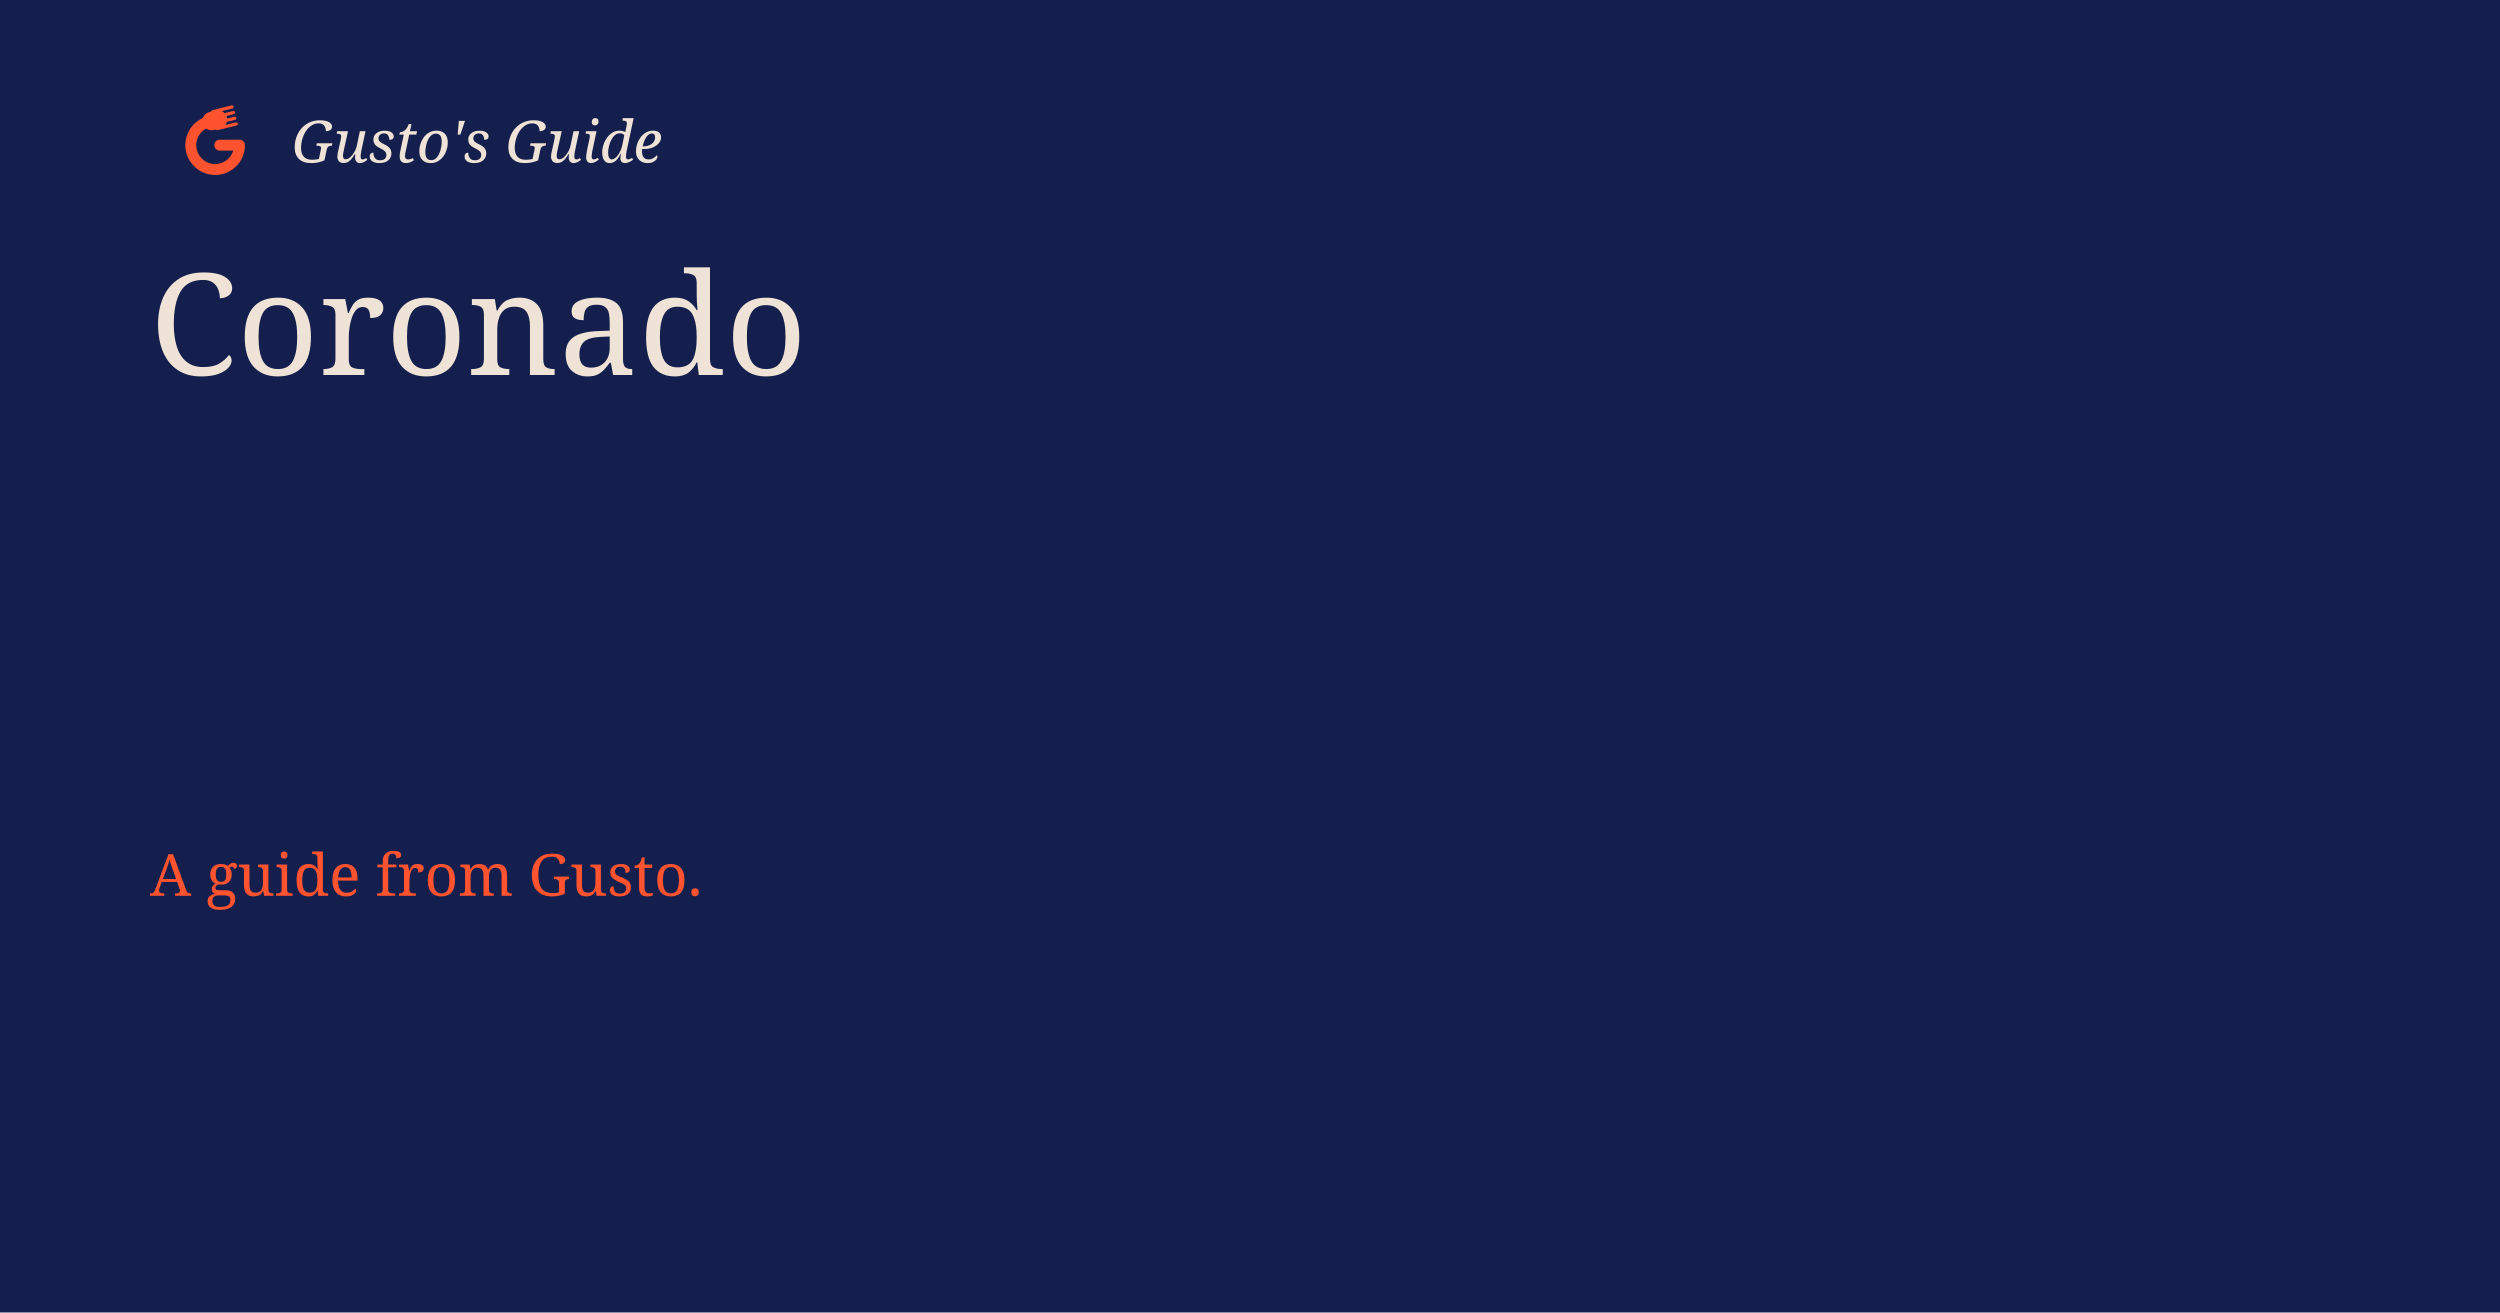
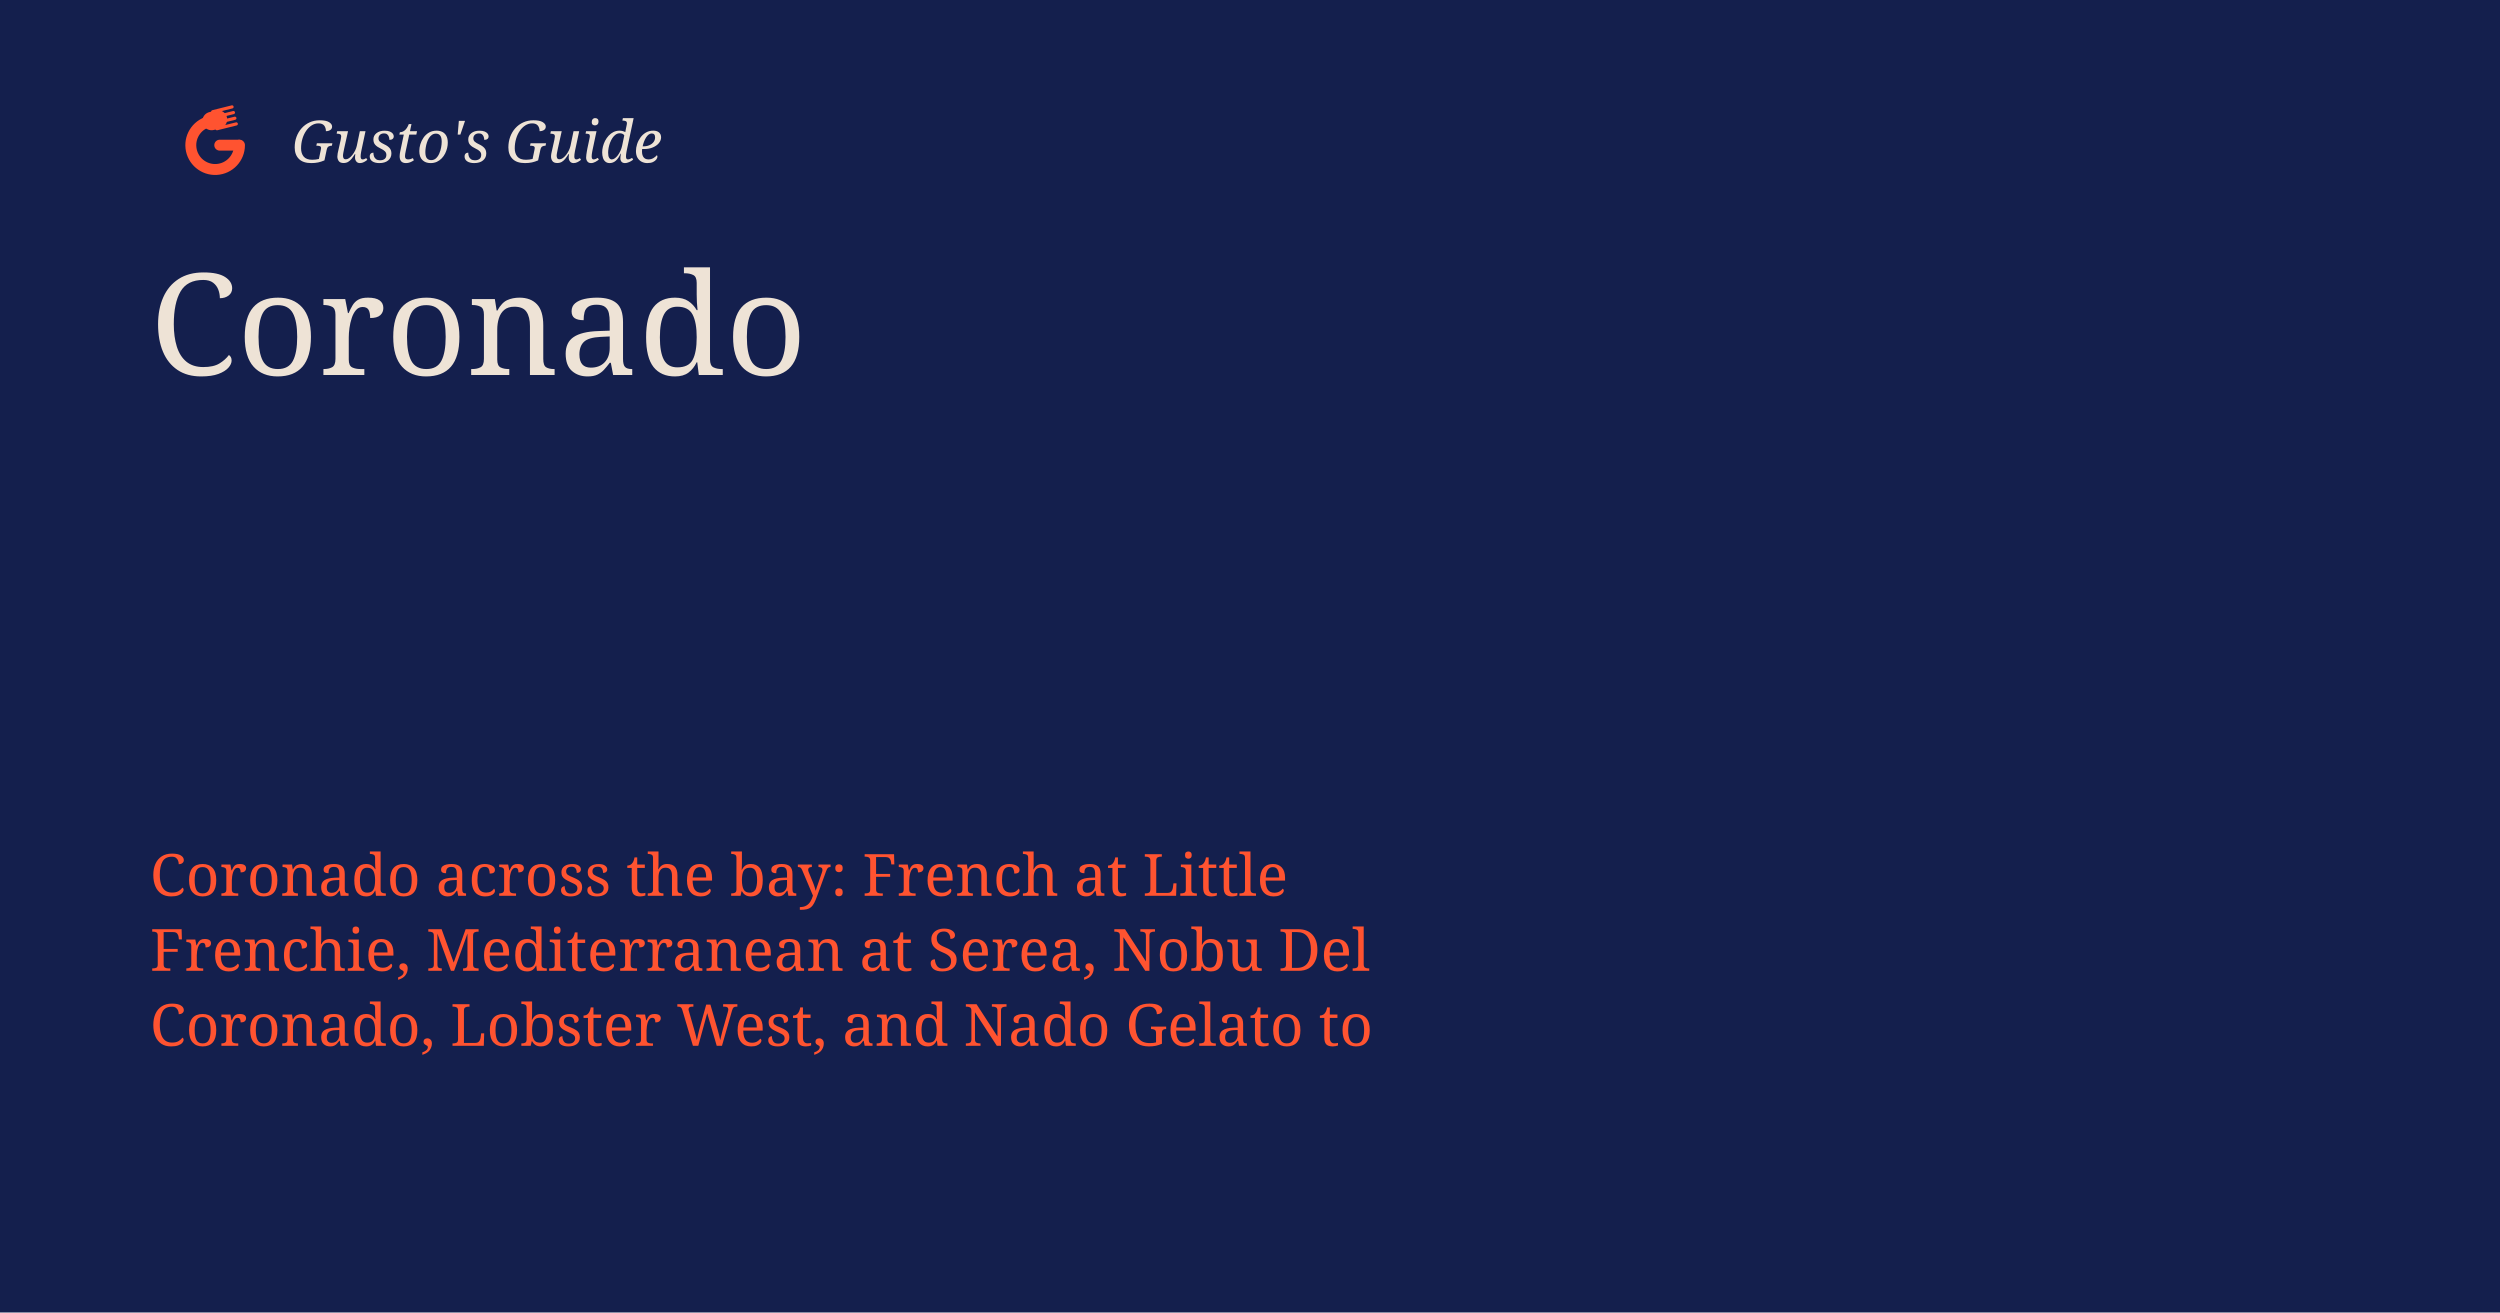
<svg xmlns="http://www.w3.org/2000/svg" width="1200" height="630" viewBox="0 0 1200 630">
  <rect width="1200" height="630" fill="#141F4D" />
  <g transform="translate(72 36) scale(0.92)">
    <g transform="translate(10.59 -0.99)">
      <path d="M 36.1 37.6 A 12.7 12.7 0 1 1 21.19 25.09" fill="none" stroke="#FF5330" stroke-width="5.7" stroke-linecap="round" />
      <path d="M 35.64 37.6 L 25.8 37.6" fill="none" stroke="#FF5330" stroke-width="5.7" stroke-linecap="round" />
      <path d="M 21.19 25.09 L 22.46 24.78" fill="none" stroke="#FF5330" stroke-width="5.7" stroke-linecap="round" />
      <path d="M 21.53 25.01 L 24.88 24.17" fill="none" stroke="#FF5330" stroke-width="9.6" stroke-linecap="round" />
      <path d="M 22.13 20.15 L 32.22 17.63 M 22.86 23.11 L 32.95 20.59 M 23.6 26.06 L 33.69 23.55 M 24.34 29.02 L 34.43 26.51" fill="none" stroke="#FF5330" stroke-width="1.65" stroke-linecap="round" />
    </g>
  </g>
  <text x="140" y="78" fill="#EEE3D6" font-family="Georgia, serif" font-size="28" font-style="italic">Gusto's Guide</text>
  <text x="72" y="180" fill="#EEE3D6" font-family="Georgia, serif" font-size="68">Coronado</text>
-   <text x="72" y="430" fill="#FF5330" font-family="Georgia, serif" font-size="28">A guide from Gusto.</text>
+   <text x="72" y="430" fill="#FF5330" font-family="Georgia, serif" font-size="28">Coronado across the bay: French at Little</text>
+   <text x="72" y="466" fill="#FF5330" font-family="Georgia, serif" font-size="28">Frenchie, Mediterranean at Serea, Nobu Del</text>
+   <text x="72" y="502" fill="#FF5330" font-family="Georgia, serif" font-size="28">Coronado, Lobster West, and Nado Gelato to</text>
</svg>
